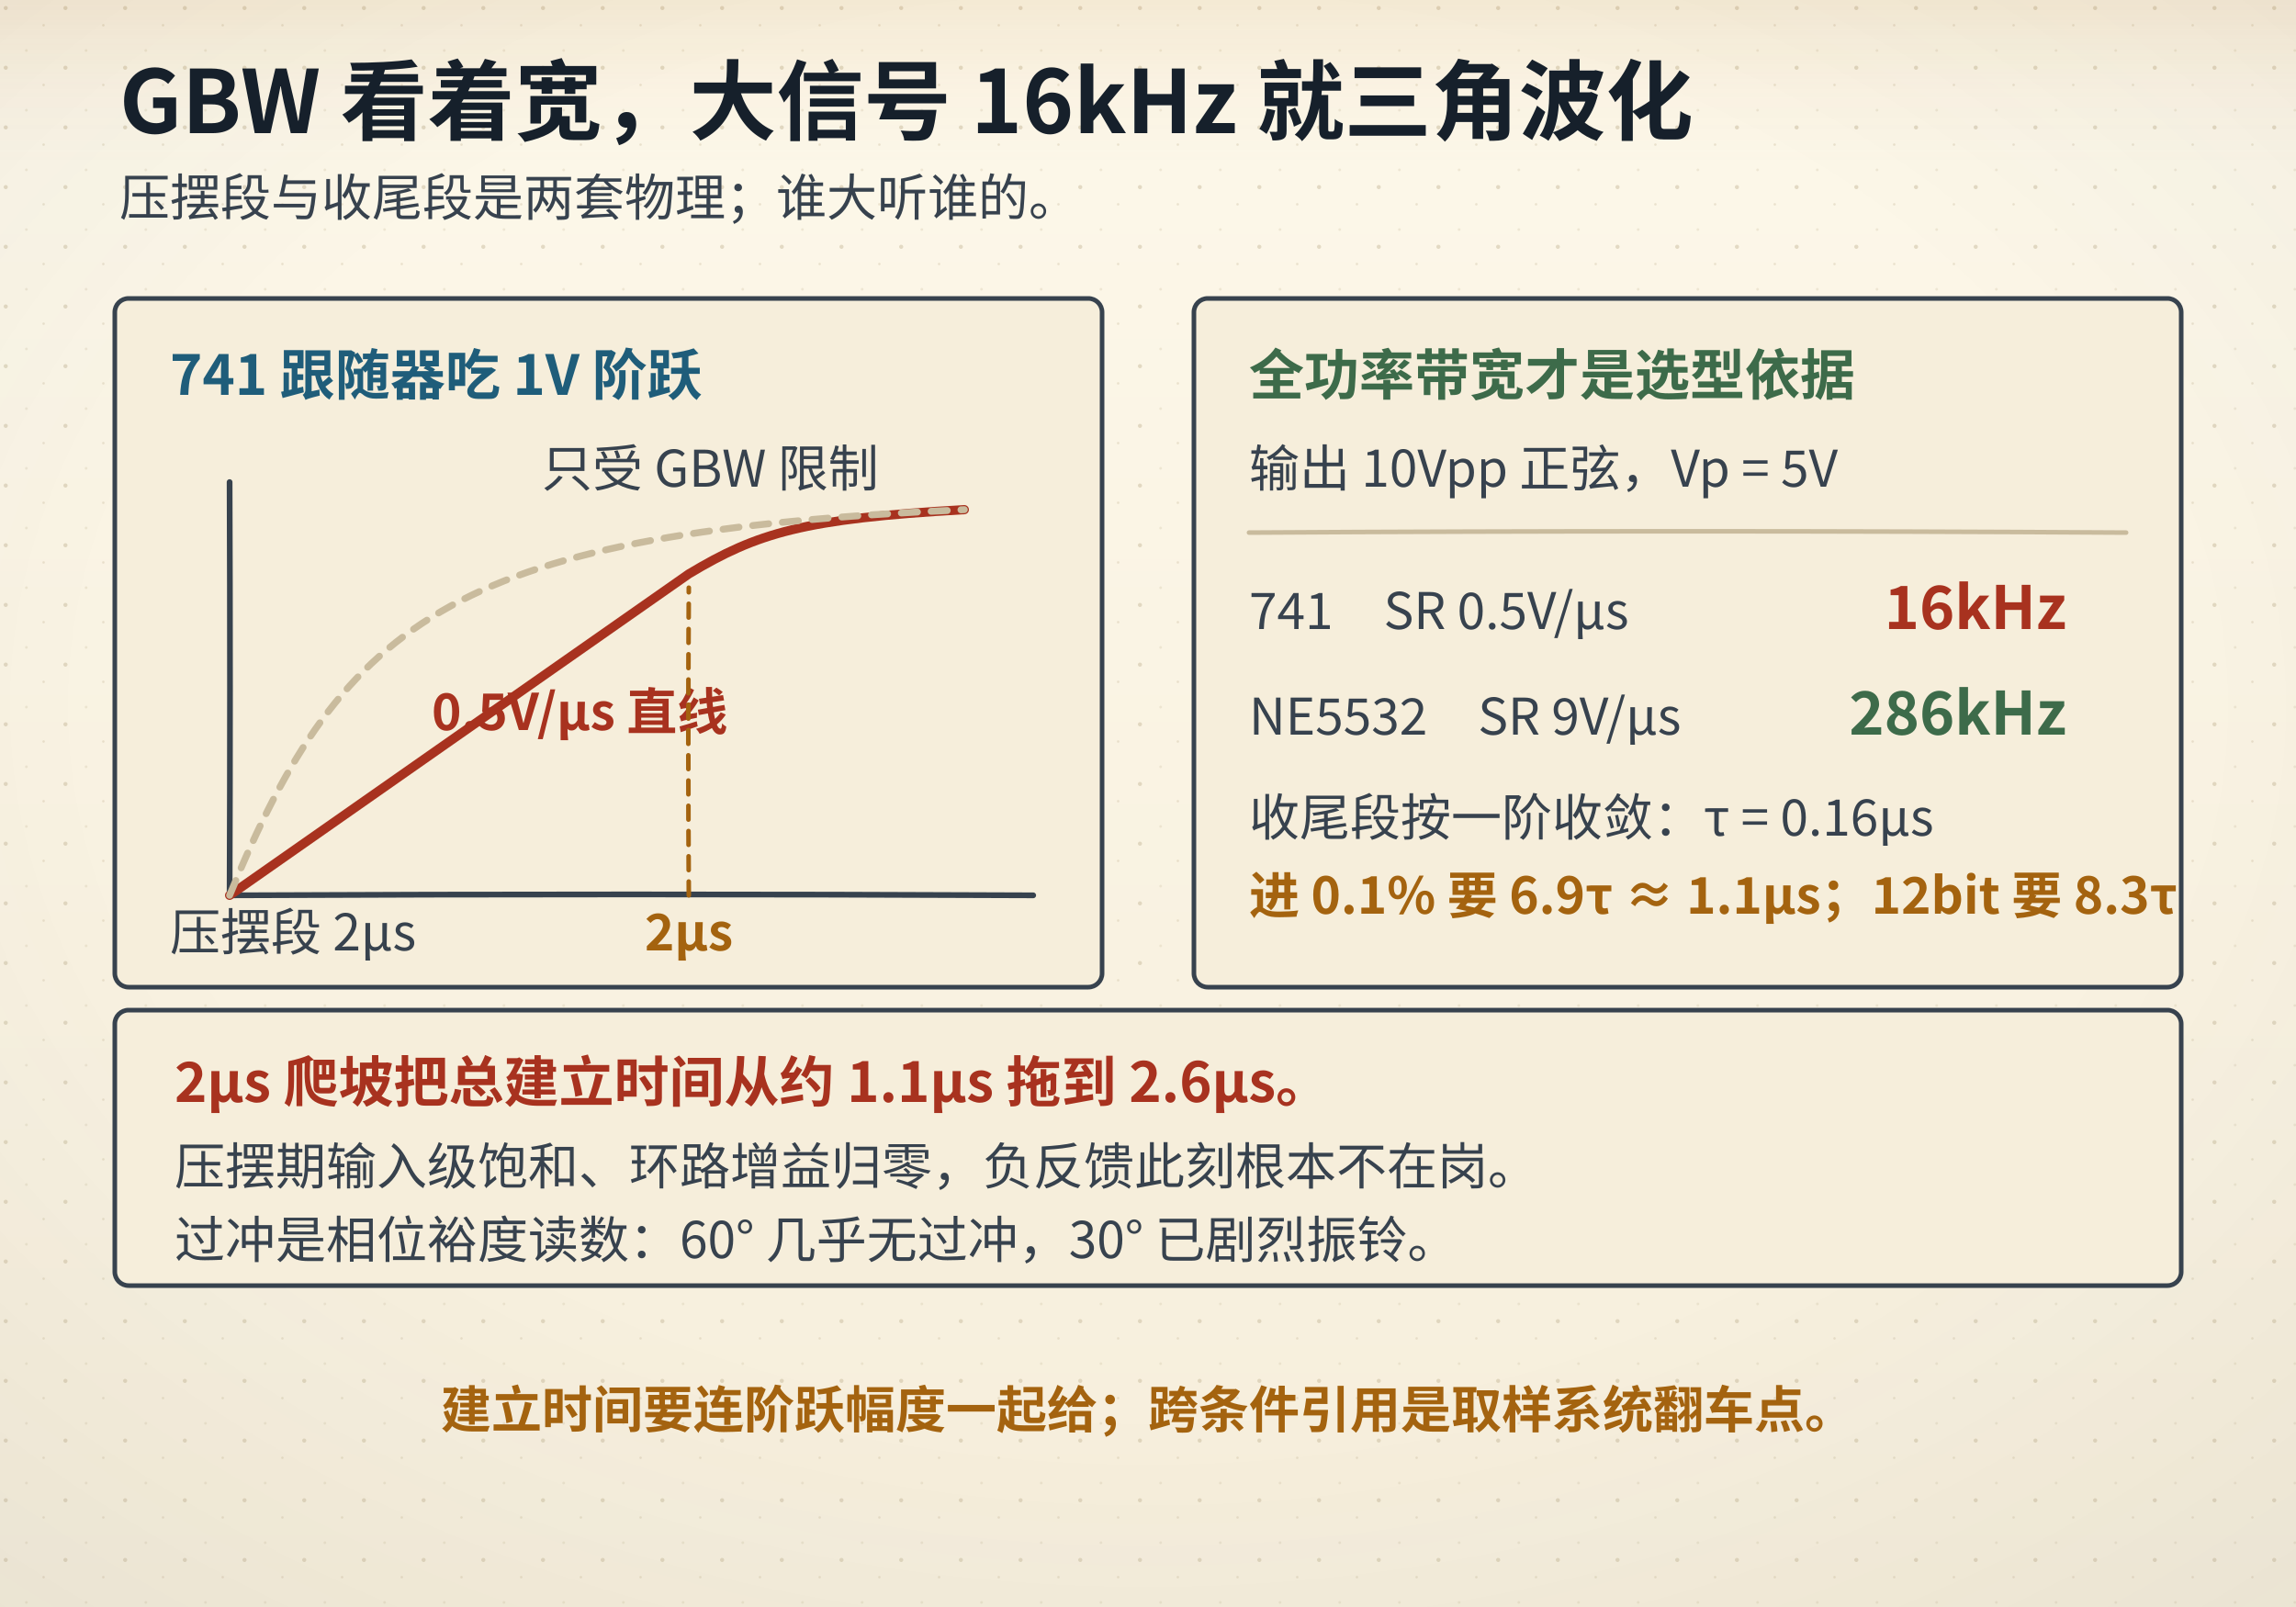
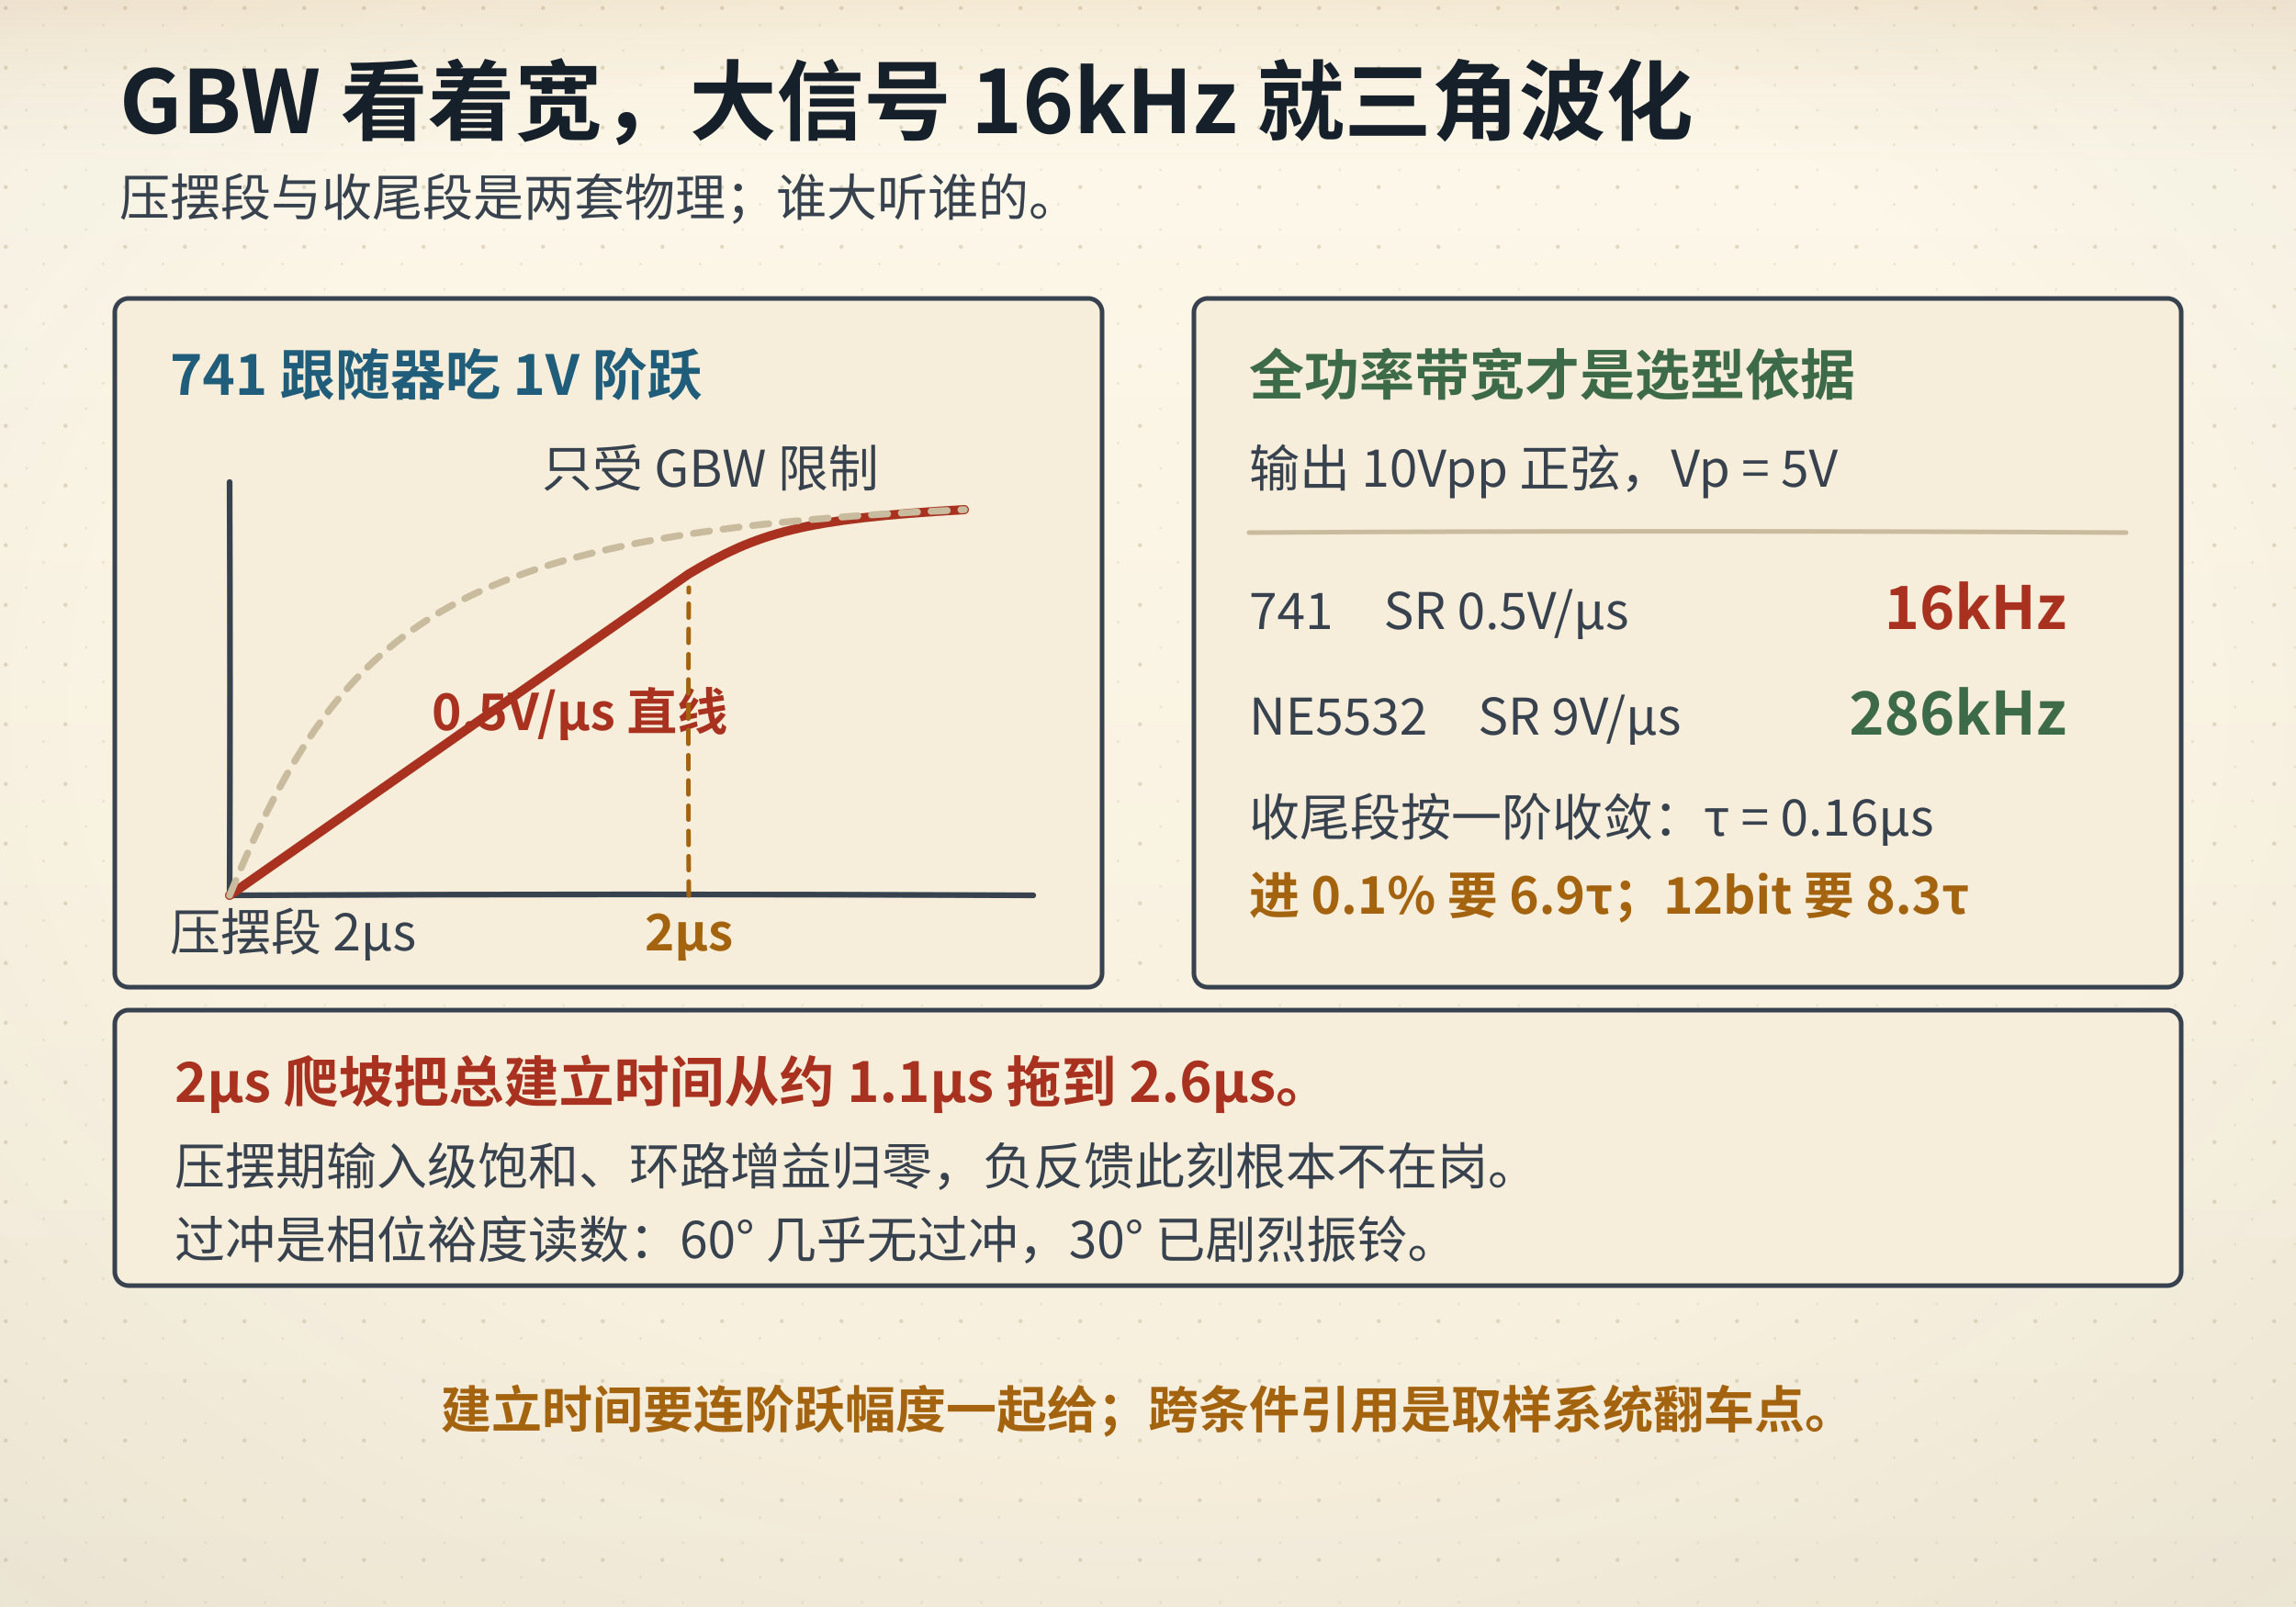
<svg xmlns="http://www.w3.org/2000/svg" viewBox="0 0 1000 700">
  <defs>
    <linearGradient id="bgL" x1="0" y1="0" x2="0" y2="1">
      <stop offset="0" stop-color="#fdf8ea" />
      <stop offset="1" stop-color="#f6eedb" />
    </linearGradient>
    <linearGradient id="bgD" x1="0" y1="0" x2="0" y2="1">
      <stop offset="0" stop-color="#141310" />
      <stop offset="1" stop-color="#1d1a14" />
    </linearGradient>
    <radialGradient id="vig" cx="0.5" cy="0.44" r="0.78">
      <stop offset="0.55" stop-color="#16202b" stop-opacity="0" />
      <stop offset="1" stop-color="#16202b" stop-opacity="0.055" />
    </radialGradient>
    <linearGradient id="hdr" x1="0" y1="0" x2="0" y2="1">
      <stop offset="0" stop-color="#a4630f" stop-opacity="0.10" />
      <stop offset="0.55" stop-color="#a4630f" stop-opacity="0.028" />
      <stop offset="1" stop-color="#a4630f" stop-opacity="0" />
    </linearGradient>
    <linearGradient id="hdrD" x1="0" y1="0" x2="0" y2="1">
      <stop offset="0" stop-color="#dcab63" stop-opacity="0.13" />
      <stop offset="0.55" stop-color="#dcab63" stop-opacity="0.04" />
      <stop offset="1" stop-color="#dcab63" stop-opacity="0" />
    </linearGradient>
    <pattern id="dots" width="26" height="26" patternUnits="userSpaceOnUse">
      <circle cx="2.5" cy="3.5" r="0.9" fill="#c9bb9d" />
      <circle cx="19" cy="11" r="0.55" fill="#c9bb9d" opacity="0.7" />
      <circle cx="11.5" cy="22" r="0.6" fill="#c9bb9d" opacity="0.55" />
    </pattern>
    <filter id="soft" x="-40%" y="-40%" width="180%" height="180%">
      <feDropShadow dx="0" dy="1.4" stdDeviation="2" flood-color="#16202b" flood-opacity="0.13" />
    </filter>
    <filter id="pglow" x="-70%" y="-70%" width="240%" height="240%">
      <feGaussianBlur stdDeviation="1.7" result="b" />
      <feMerge>
        <feMergeNode in="b" />
        <feMergeNode in="SourceGraphic" />
      </feMerge>
    </filter>
  </defs>
  <rect class="page-bg" width="1000" height="700" fill="url(#bgL)" />
  <rect class="page-grain" width="1000" height="700" fill="url(#dots)" />
  <rect class="page-vig" width="1000" height="700" fill="url(#vig)" />
  <rect class="page-hdr" width="1000" height="72" fill="url(#hdr)" />
  <style>
text{font-family:"Segoe UI","Microsoft YaHei","PingFang SC","Hiragino Sans GB","Noto Sans CJK SC","Source Han Sans SC","Noto Sans SC",sans-serif;}
line,path,polyline,polygon{stroke-linecap:round;stroke-linejoin:round}
.page-bg{fill:url(#bgL)}
.page-grain{opacity:.5}
.page-vig{opacity:1}
.page-hdr{fill:url(#hdr)}
@media (prefers-color-scheme: dark){
.page-bg{fill:url(#bgD)}
.page-grain{opacity:.34}
.page-vig{opacity:.5}
.page-hdr{fill:url(#hdrD)}
[fill="#fdf8ea"]{fill:#141310}
[stroke="#fdf8ea"]{stroke:#141310}
[fill="#f6eedb"]{fill:#1d1a14}
[stroke="#f6eedb"]{stroke:#1d1a14}
[fill="#e0d3b8"]{fill:#3b3529}
[stroke="#e0d3b8"]{stroke:#3b3529}
[fill="#c9bb9d"]{fill:#4a4436}
[stroke="#c9bb9d"]{stroke:#4a4436}
[fill="#16202b"]{fill:#ece4d3}
[stroke="#16202b"]{stroke:#ece4d3}
[fill="#37424e"]{fill:#cfc6b4}
[stroke="#37424e"]{stroke:#cfc6b4}
[fill="#5b666f"]{fill:#a79e8b}
[stroke="#5b666f"]{stroke:#a79e8b}
[fill="#8b8272"]{fill:#857c6c}
[stroke="#8b8272"]{stroke:#857c6c}
text[fill="#fdf8ea"]{fill:#f9f3e3}
[fill="#e6eff3"]{fill:#17262e}
[fill="#e4f1f3"]{fill:#15262a}
[fill="#e8efe6"]{fill:#182418}
[fill="#f6e7e1"]{fill:#281a16}
[fill="#f7eedb"]{fill:#292114}
[fill="#efe8ee"]{fill:#241c22}
text[fill="#1f5d7a"]{fill:#7fb7cf}
:is(rect,circle,path,line,polygon,polyline,ellipse,g)[fill="#1f5d7a"]{fill:#2b4d5f}
[stroke="#1f5d7a"]{stroke:#6fa3b9}
text[fill="#2f7f96"]{fill:#8ac9d8}
:is(rect,circle,path,line,polygon,polyline,ellipse,g)[fill="#2f7f96"]{fill:#2b5660}
[stroke="#2f7f96"]{stroke:#77b2c1}
text[fill="#3d6b4a"]{fill:#98c096}
:is(rect,circle,path,line,polygon,polyline,ellipse,g)[fill="#3d6b4a"]{fill:#2f4a33}
[stroke="#3d6b4a"]{stroke:#7aa87c}
text[fill="#a8321f"]{fill:#e0907a}
:is(rect,circle,path,line,polygon,polyline,ellipse,g)[fill="#a8321f"]{fill:#55231b}
[stroke="#a8321f"]{stroke:#c07a63}
text[fill="#a4630f"]{fill:#dcab63}
:is(rect,circle,path,line,polygon,polyline,ellipse,g)[fill="#a4630f"]{fill:#553a17}
[stroke="#a4630f"]{stroke:#c08a45}
text[fill="#6b3f63"]{fill:#c4a2bf}
:is(rect,circle,path,line,polygon,polyline,ellipse,g)[fill="#6b3f63"]{fill:#452c40}
[stroke="#6b3f63"]{stroke:#a17c9b}
}
</style>
  <text x="52" y="58" font-size="38" fill="#16202b" font-family="'KaiTi','STKaiti','Kaiti SC','LXGW WenKai','Noto Serif CJK SC','Source Han Serif SC','Songti SC','SimSun','Noto Serif SC',serif" font-weight="700" text-anchor="start">GBW 看着宽，大信号 16kHz 就三角波化</text>
  <text x="52" y="94" font-size="22" fill="#37424e" font-family="'KaiTi','STKaiti','Kaiti SC','LXGW WenKai','Noto Serif CJK SC','Source Han Serif SC','Songti SC','SimSun','Noto Serif SC',serif" font-weight="400" text-anchor="start">压摆段与收尾段是两套物理；谁大听谁的。</text>
  <rect x="50" y="130" width="430" height="300" rx="6" fill="#f6eedb" stroke="#37424e" stroke-width="2" />
  <text x="74" y="172" font-size="24" fill="#1f5d7a" font-family="'KaiTi','STKaiti','Kaiti SC','LXGW WenKai','Noto Serif CJK SC','Source Han Serif SC','Songti SC','SimSun','Noto Serif SC',serif" font-weight="700" text-anchor="start">741 跟随器吃 1V 阶跃</text>
  <path d="M100 390 Q275.00 389.20 450 390" fill="none" stroke="#37424e" stroke-width="2.5" />
  <path d="M100 390 Q100.35 300.00 100 210" fill="none" stroke="#37424e" stroke-width="2.5" />
  <path d="M100,390 L300,250 C330,232 350,226 420,222" fill="none" stroke="#a8321f" stroke-width="4" />
  <path d="M100,390 C150,268 200,232 420,222" fill="none" stroke="#c9bb9d" stroke-width="3" stroke-dasharray="7,6" />
  <text x="188" y="318" font-size="22" fill="#a8321f" font-family="'KaiTi','STKaiti','Kaiti SC','LXGW WenKai','Noto Serif CJK SC','Source Han Serif SC','Songti SC','SimSun','Noto Serif SC',serif" font-weight="700" text-anchor="start">0.5V/µs 直线</text>
  <text x="236" y="212" font-size="22" fill="#37424e" font-family="'KaiTi','STKaiti','Kaiti SC','LXGW WenKai','Noto Serif CJK SC','Source Han Serif SC','Songti SC','SimSun','Noto Serif SC',serif" font-weight="400" text-anchor="start">只受 GBW 限制</text>
  <path d="M300 390 Q299.58 323.00 300 256" fill="none" stroke="#a4630f" stroke-width="2" stroke-dasharray="6,5" />
  <text x="300" y="414" font-size="22" fill="#a4630f" font-family="'KaiTi','STKaiti','Kaiti SC','LXGW WenKai','Noto Serif CJK SC','Source Han Serif SC','Songti SC','SimSun','Noto Serif SC',serif" font-weight="700" text-anchor="middle">2µs</text>
  <text x="74" y="414" font-size="22" fill="#37424e" font-family="'KaiTi','STKaiti','Kaiti SC','LXGW WenKai','Noto Serif CJK SC','Source Han Serif SC','Songti SC','SimSun','Noto Serif SC',serif" font-weight="400" text-anchor="start">压摆段 2µs</text>
  <rect x="520" y="130" width="430" height="300" rx="6" fill="#f6eedb" stroke="#37424e" stroke-width="2" />
  <text x="544" y="172" font-size="24" fill="#3d6b4a" font-family="'KaiTi','STKaiti','Kaiti SC','LXGW WenKai','Noto Serif CJK SC','Source Han Serif SC','Songti SC','SimSun','Noto Serif SC',serif" font-weight="700" text-anchor="start">全功率带宽才是选型依据</text>
  <text x="544" y="212" font-size="22" fill="#37424e" font-family="'KaiTi','STKaiti','Kaiti SC','LXGW WenKai','Noto Serif CJK SC','Source Han Serif SC','Songti SC','SimSun','Noto Serif SC',serif" font-weight="400" text-anchor="start">输出 10Vpp 正弦，Vp = 5V</text>
  <path d="M544 232 Q735.00 230.84 926 232" fill="none" stroke="#c9bb9d" stroke-width="2" />
  <text x="544" y="274" font-size="22" fill="#37424e" font-family="'KaiTi','STKaiti','Kaiti SC','LXGW WenKai','Noto Serif CJK SC','Source Han Serif SC','Songti SC','SimSun','Noto Serif SC',serif" font-weight="400" text-anchor="start">741　SR 0.5V/µs</text>
  <text x="900" y="274" font-size="26" fill="#a8321f" font-family="'KaiTi','STKaiti','Kaiti SC','LXGW WenKai','Noto Serif CJK SC','Source Han Serif SC','Songti SC','SimSun','Noto Serif SC',serif" font-weight="700" text-anchor="end">16kHz</text>
  <text x="544" y="320" font-size="22" fill="#37424e" font-family="'KaiTi','STKaiti','Kaiti SC','LXGW WenKai','Noto Serif CJK SC','Source Han Serif SC','Songti SC','SimSun','Noto Serif SC',serif" font-weight="400" text-anchor="start">NE5532　SR 9V/µs</text>
  <text x="900" y="320" font-size="26" fill="#3d6b4a" font-family="'KaiTi','STKaiti','Kaiti SC','LXGW WenKai','Noto Serif CJK SC','Source Han Serif SC','Songti SC','SimSun','Noto Serif SC',serif" font-weight="700" text-anchor="end">286kHz</text>
  <text x="544" y="364" font-size="22" fill="#37424e" font-family="'KaiTi','STKaiti','Kaiti SC','LXGW WenKai','Noto Serif CJK SC','Source Han Serif SC','Songti SC','SimSun','Noto Serif SC',serif" font-weight="400" text-anchor="start">收尾段按一阶收敛：τ = 0.16µs</text>
-   <text x="544" y="398" font-size="22" fill="#a4630f" font-family="'KaiTi','STKaiti','Kaiti SC','LXGW WenKai','Noto Serif CJK SC','Source Han Serif SC','Songti SC','SimSun','Noto Serif SC',serif" font-weight="700" text-anchor="start">进 0.1% 要 6.9τ ≈ 1.1µs；12bit 要 8.3τ</text>
+   <text x="544" y="398" font-size="22" fill="#a4630f" font-family="'KaiTi','STKaiti','Kaiti SC','LXGW WenKai','Noto Serif CJK SC','Source Han Serif SC','Songti SC','SimSun','Noto Serif SC',serif" font-weight="700" text-anchor="start">进 0.1% 要 6.9τ；12bit 要 8.3τ</text>
  <rect x="50" y="440" width="900" height="120" rx="6" fill="#f6eedb" stroke="#37424e" stroke-width="2" />
  <text x="76" y="480" font-size="24" fill="#a8321f" font-family="'KaiTi','STKaiti','Kaiti SC','LXGW WenKai','Noto Serif CJK SC','Source Han Serif SC','Songti SC','SimSun','Noto Serif SC',serif" font-weight="700" text-anchor="start">2µs 爬坡把总建立时间从约 1.1µs 拖到 2.6µs。</text>
  <text x="76" y="516" font-size="22" fill="#37424e" font-family="'KaiTi','STKaiti','Kaiti SC','LXGW WenKai','Noto Serif CJK SC','Source Han Serif SC','Songti SC','SimSun','Noto Serif SC',serif" font-weight="400" text-anchor="start">压摆期输入级饱和、环路增益归零，负反馈此刻根本不在岗。</text>
  <text x="76" y="548" font-size="22" fill="#37424e" font-family="'KaiTi','STKaiti','Kaiti SC','LXGW WenKai','Noto Serif CJK SC','Source Han Serif SC','Songti SC','SimSun','Noto Serif SC',serif" font-weight="400" text-anchor="start">过冲是相位裕度读数：60° 几乎无过冲，30° 已剧烈振铃。</text>
  <text x="500" y="622" font-size="22" fill="#a4630f" font-family="'KaiTi','STKaiti','Kaiti SC','LXGW WenKai','Noto Serif CJK SC','Source Han Serif SC','Songti SC','SimSun','Noto Serif SC',serif" font-weight="700" text-anchor="middle">建立时间要连阶跃幅度一起给；跨条件引用是取样系统翻车点。</text>
</svg>
